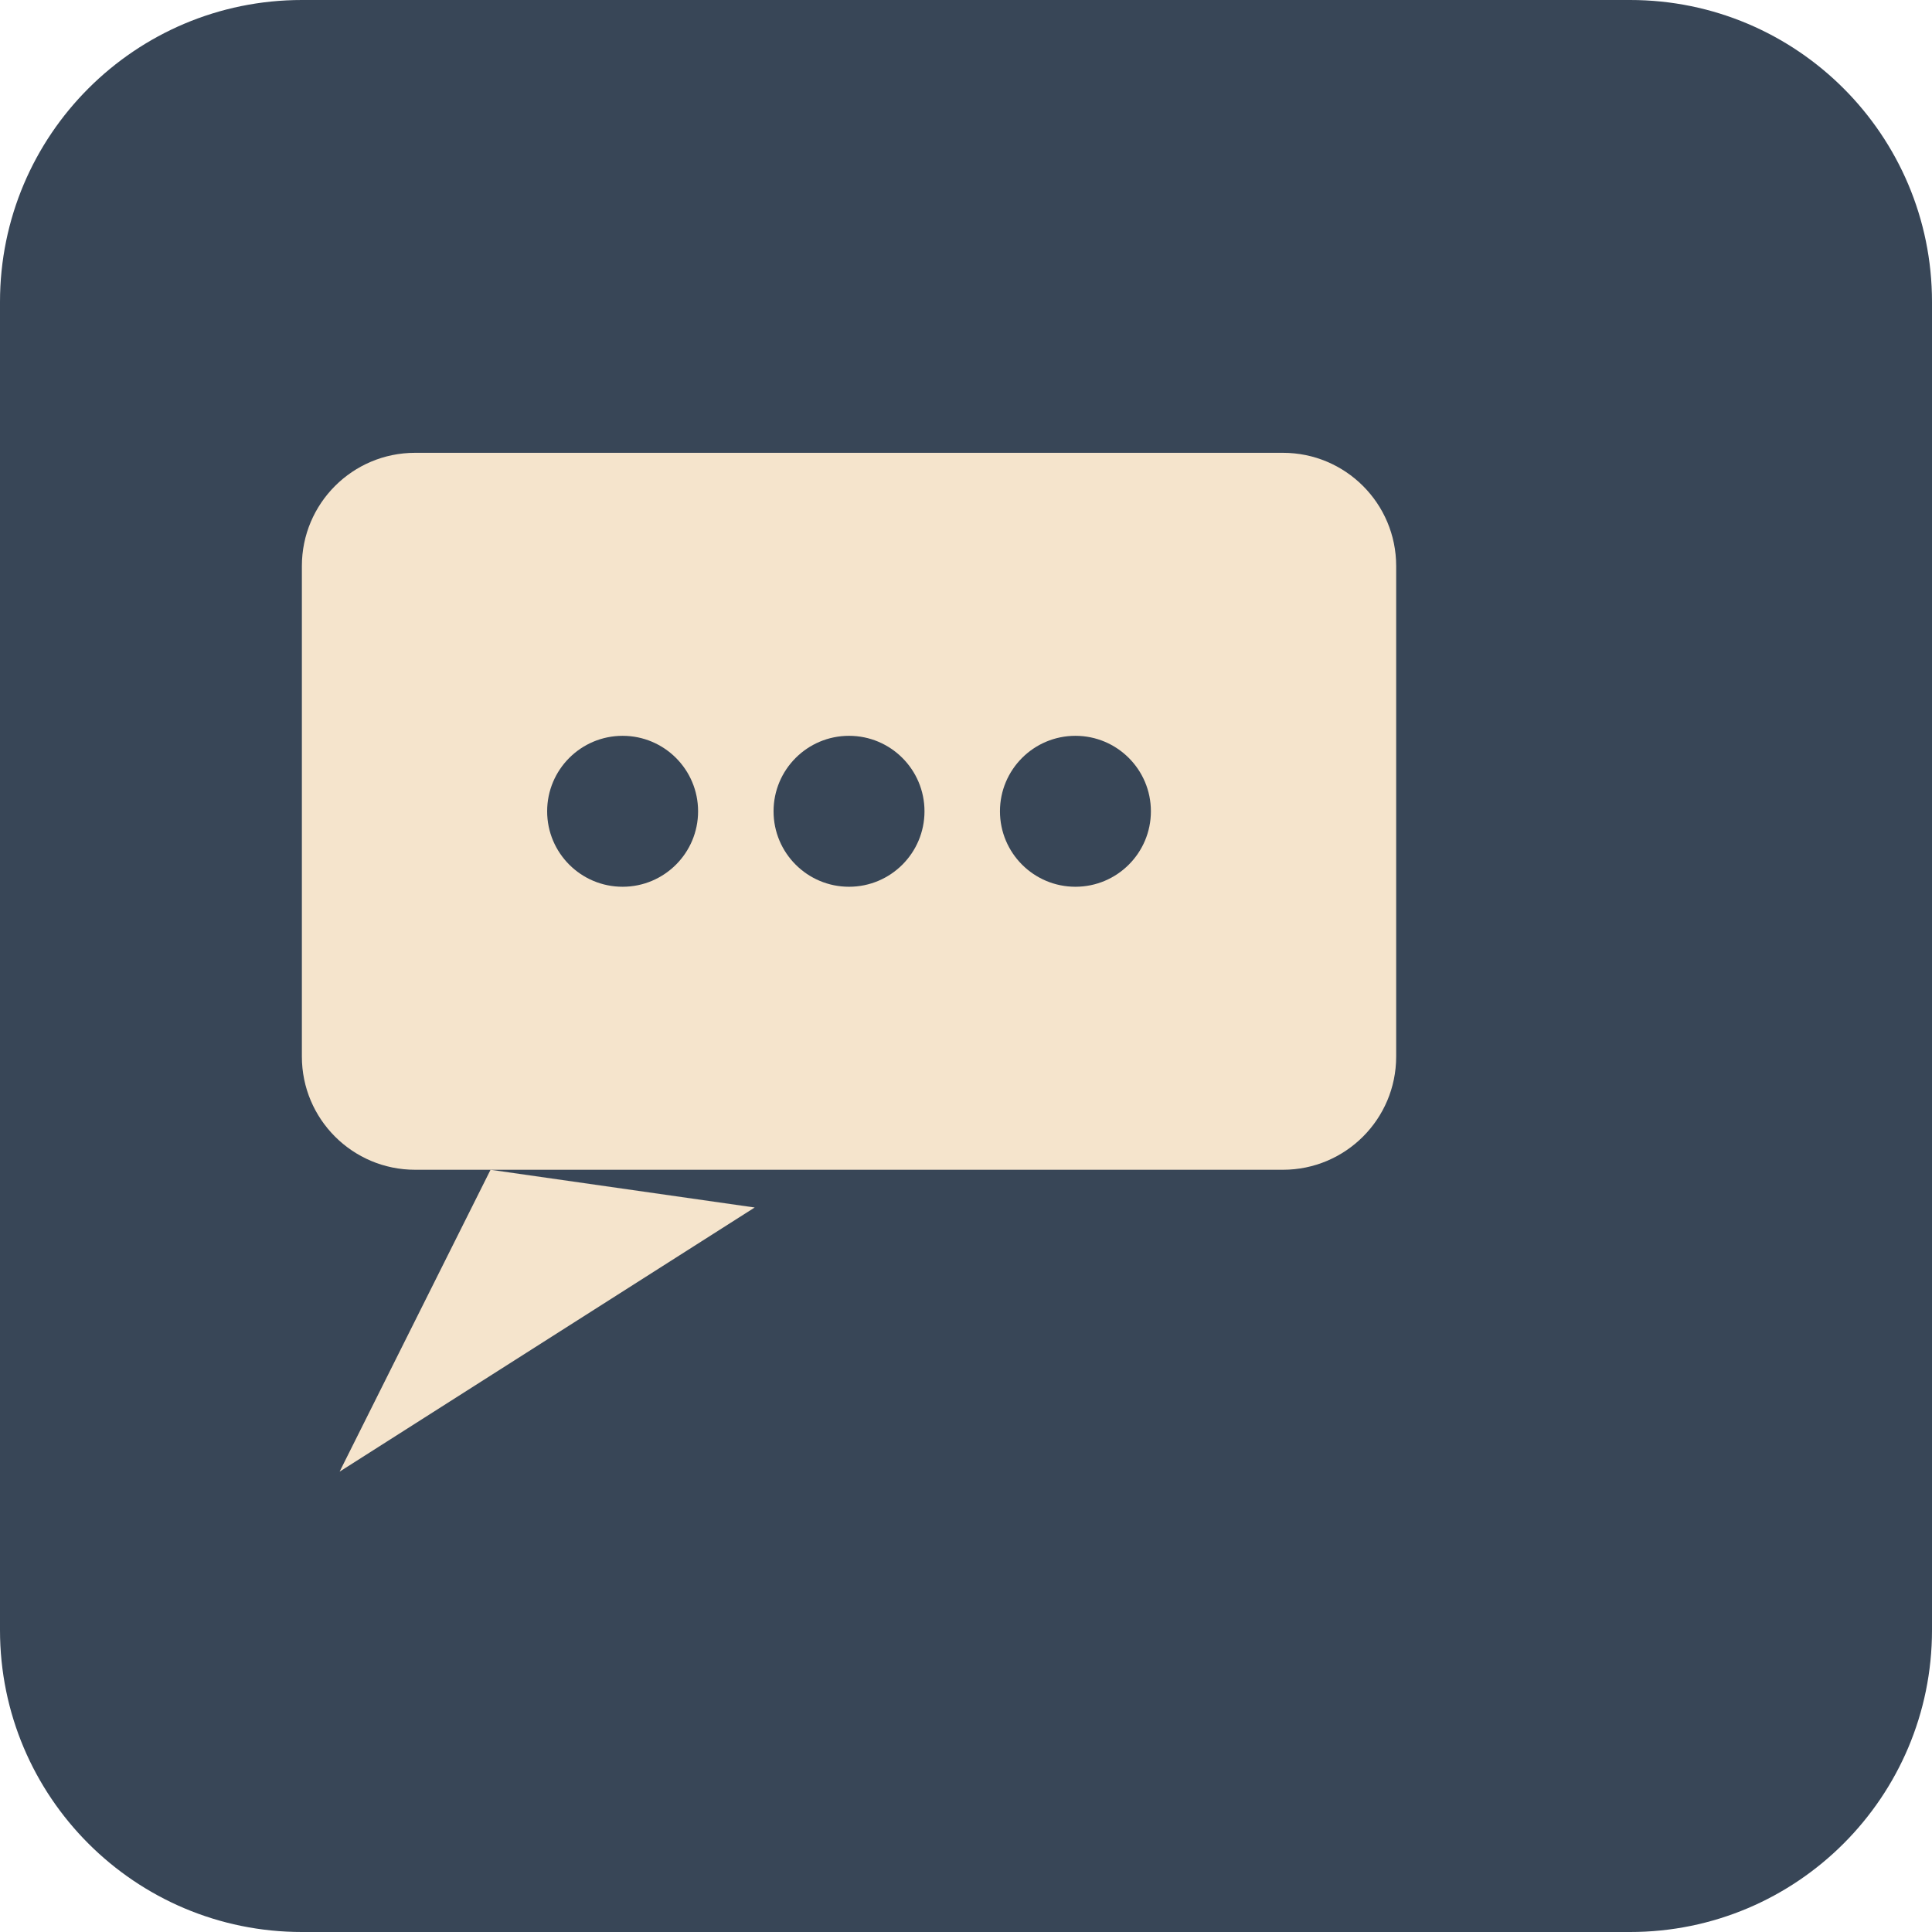
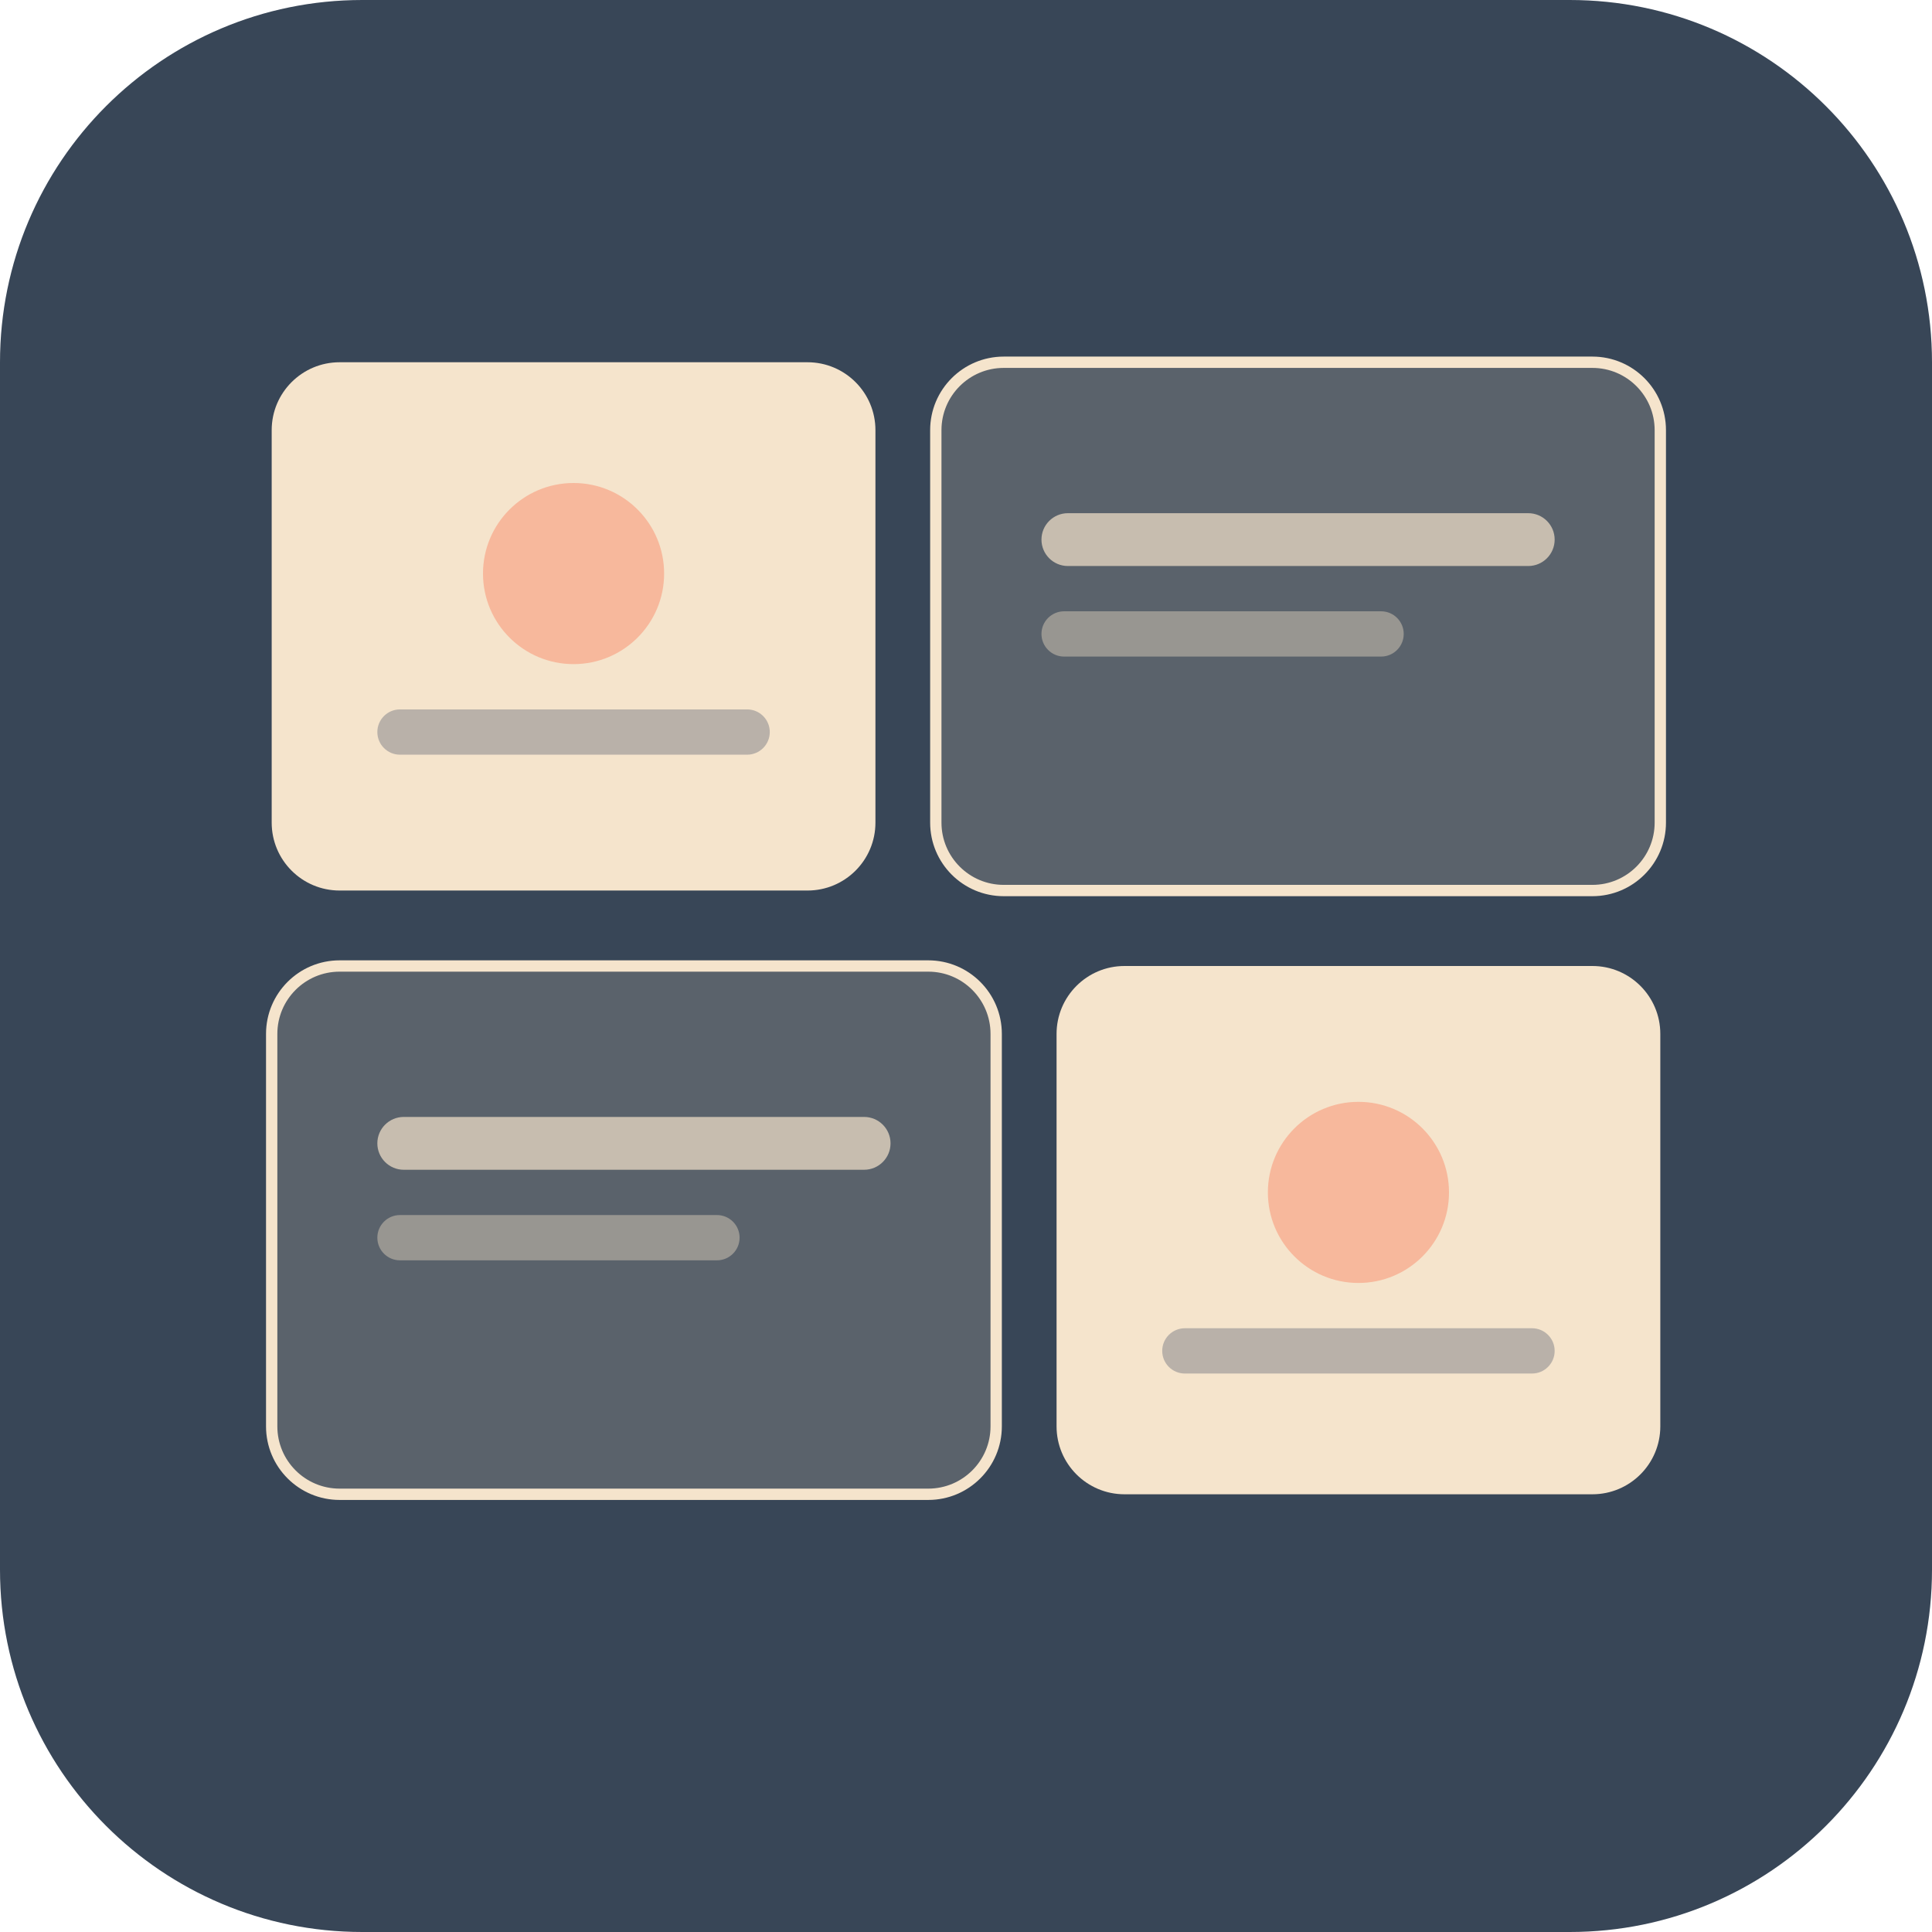
<svg xmlns="http://www.w3.org/2000/svg" viewBox="0 0 512 512">
-   <rect width="512" height="512" rx="80" fill="#384657" />
-   <rect x="80" y="120" width="290" height="190" rx="30" fill="#F5E4CC" />
-   <path d="M130 310 L90 390 L200 320" fill="#F5E4CC" />
-   <circle cx="165" cy="215" r="20" fill="#384657" />
-   <circle cx="225" cy="215" r="20" fill="#384657" />
-   <circle cx="285" cy="215" r="20" fill="#384657" />
+   <rect width="512" height="512" rx="96" fill="#384657" />
+   <rect x="72" y="96" width="160" height="140" rx="18" fill="#F5E4CC" />
+   <circle cx="152" cy="152" r="24" fill="#F7B89C" />
+   <rect x="100" y="188" width="104" height="12" rx="6" fill="rgba(46,58,89,0.3)" />
+   <rect x="248" y="96" width="192" height="140" rx="18" fill="rgba(245,228,204,0.18)" stroke="#F5E4CC" stroke-width="3" />
+   <rect x="276" y="136" width="136" height="14" rx="7" fill="rgba(245,228,204,0.7)" />
+   <rect x="276" y="162" width="96" height="12" rx="6" fill="rgba(245,228,204,0.4)" />
+   <rect x="72" y="256" width="192" height="140" rx="18" fill="rgba(245,228,204,0.18)" stroke="#F5E4CC" stroke-width="3" />
+   <rect x="100" y="296" width="136" height="14" rx="7" fill="rgba(245,228,204,0.7)" />
+   <rect x="100" y="322" width="96" height="12" rx="6" fill="rgba(245,228,204,0.4)" />
+   <rect x="280" y="256" width="160" height="140" rx="18" fill="#F5E4CC" />
+   <circle cx="360" cy="316" r="24" fill="#F7B89C" />
+   <rect x="308" y="352" width="104" height="12" rx="6" fill="rgba(46,58,89,0.3)" />
</svg>
